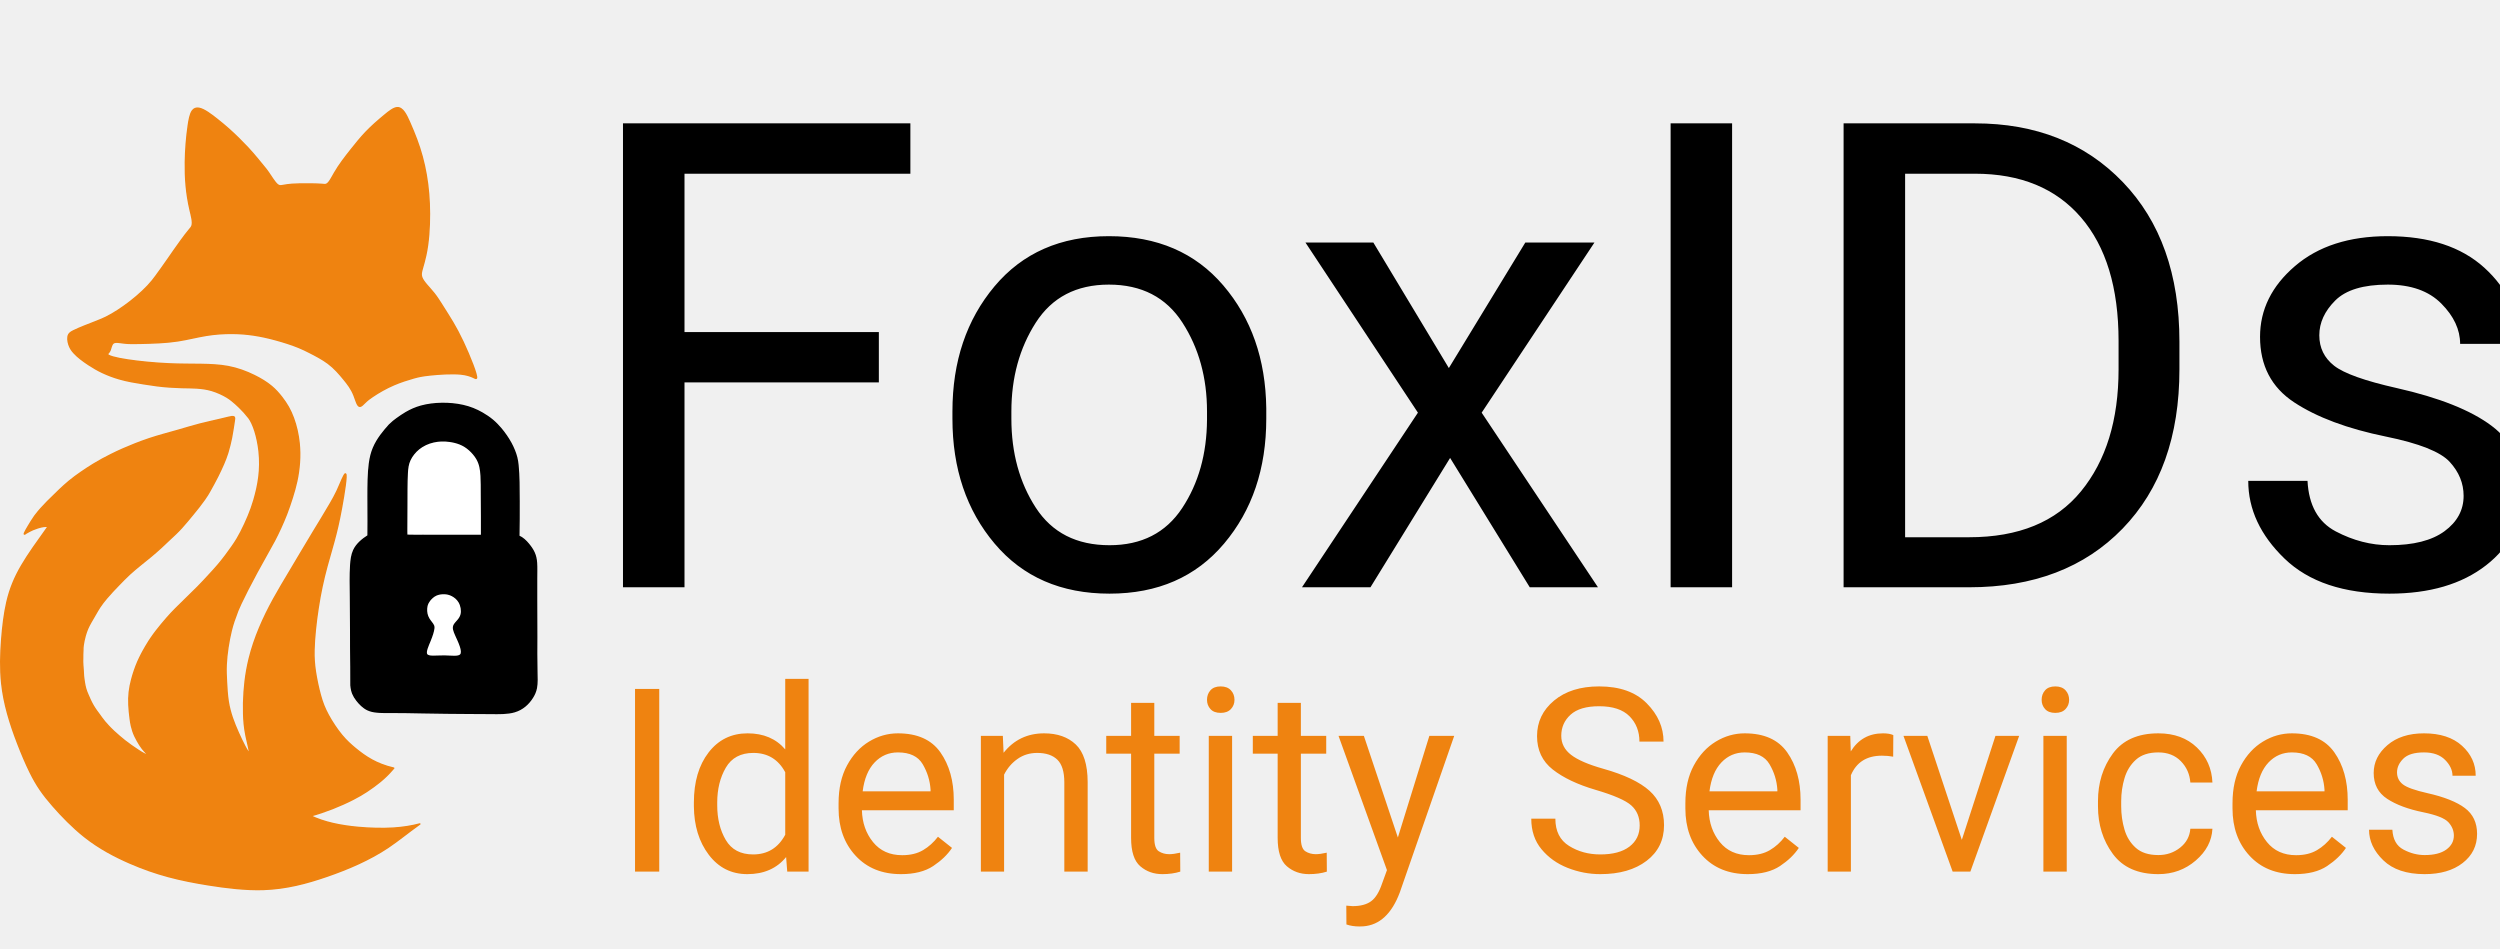
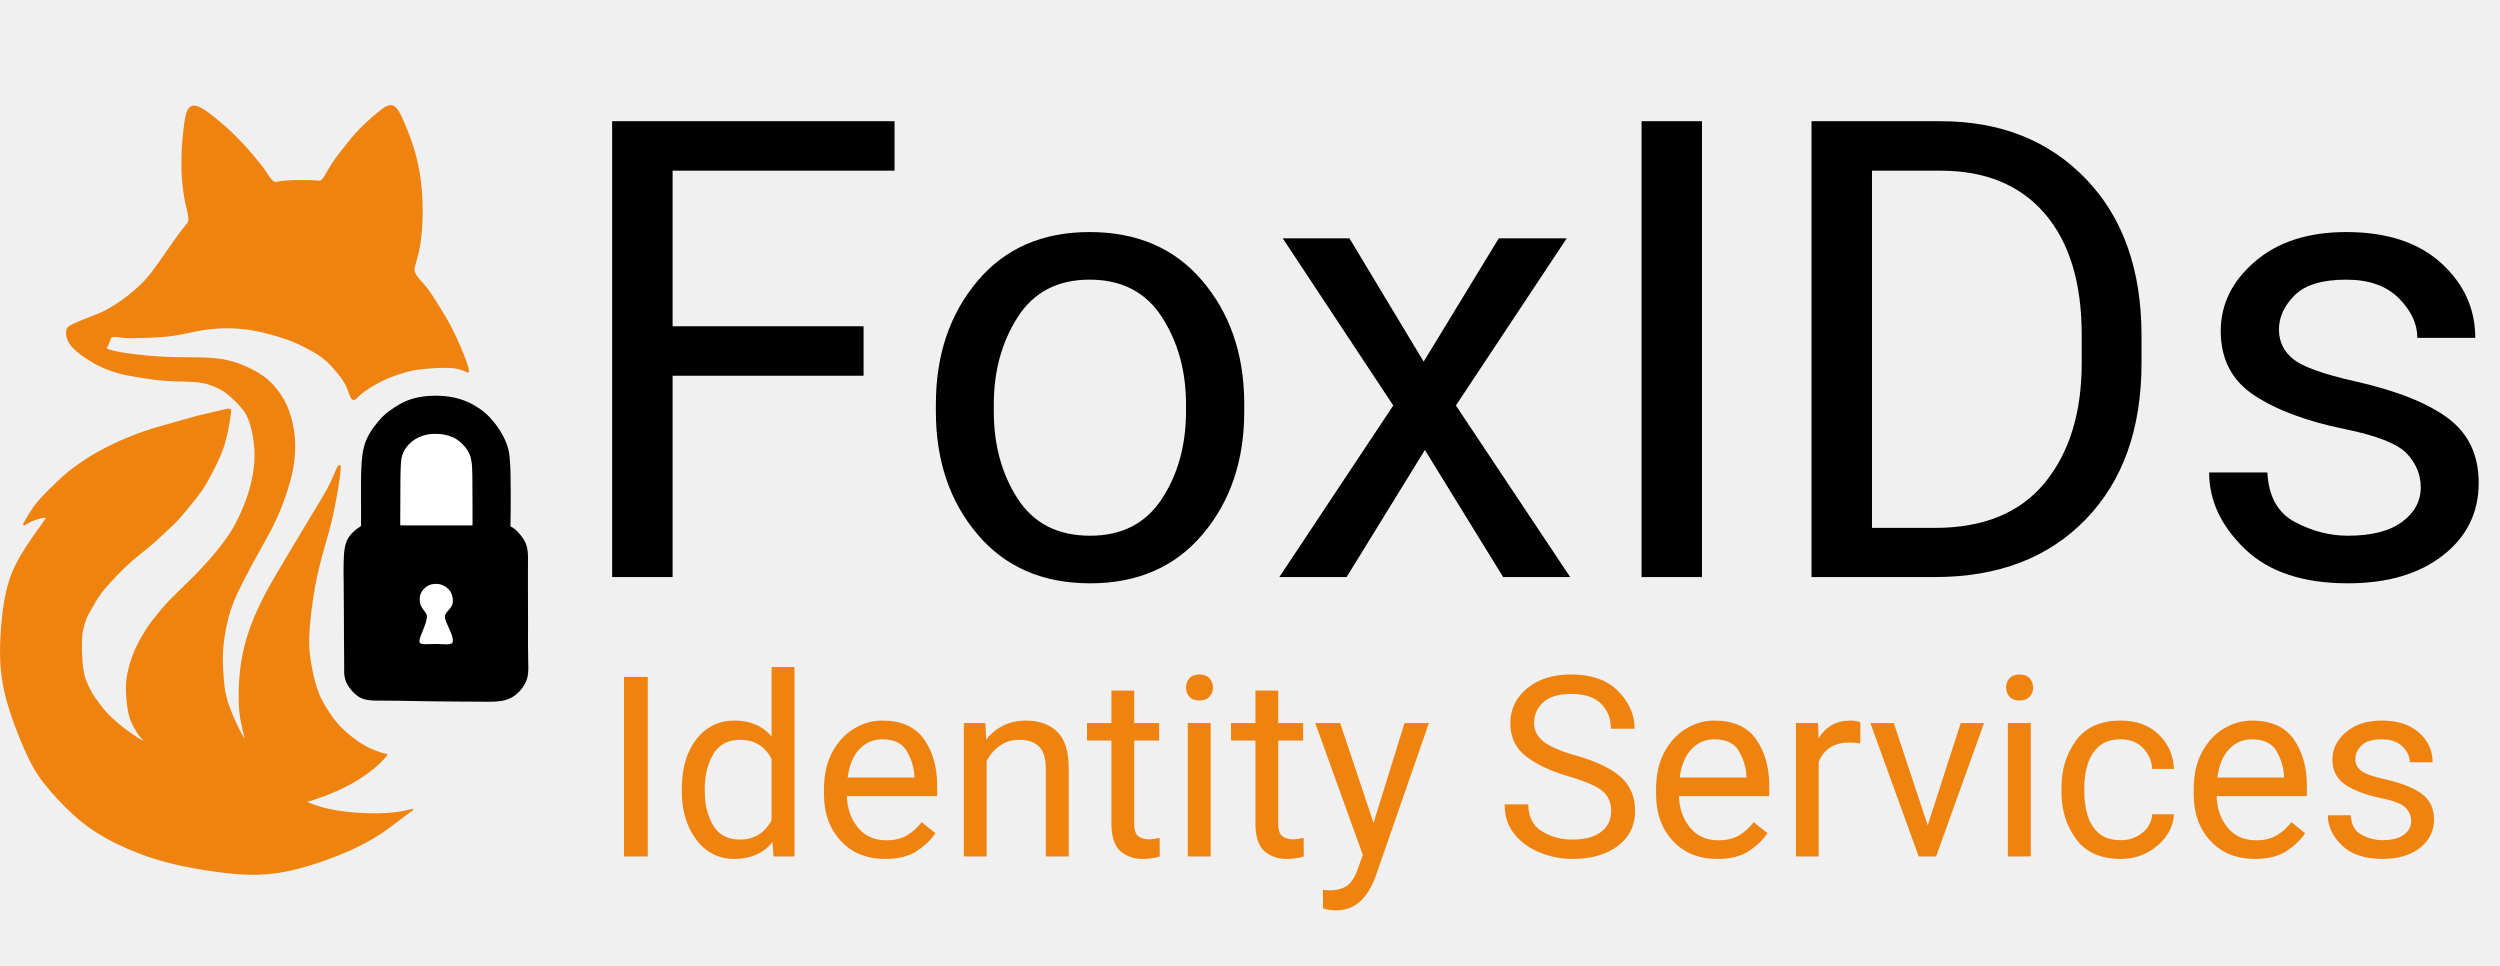
- <svg xmlns="http://www.w3.org/2000/svg" width="17.294in" height="6.563in" viewBox="0 0 1245.16 472.525" xml:space="preserve" color-interpolation-filters="sRGB" class="st7">
+ <svg xmlns="http://www.w3.org/2000/svg" width="13.2in" height="5.1in" xml:space="preserve" color-interpolation-filters="sRGB" class="st7">
  <style type="text/css">
	
		.st1 {fill:none;stroke:none;stroke-linecap:round;stroke-linejoin:round;stroke-width:0.75}
		.st2 {fill:#000000;font-family:-apple-system, BlinkMacSystemFont, "Segoe UI", Roboto, "Helvetica Neue", Arial, "Noto Sans", "Liberation Sans", sans-serif, "Apple Color Emoji", "Segoe UI Emoji", "Segoe UI Symbol", "Noto Color Emoji";font-size:27.083em}
		.st3 {fill:#ef8310;font-family:-apple-system, BlinkMacSystemFont, "Segoe UI", Roboto, "Helvetica Neue", Arial, "Noto Sans", "Liberation Sans", sans-serif, "Apple Color Emoji", "Segoe UI Emoji", "Segoe UI Symbol", "Noto Color Emoji";font-size:10.667em}
		.st4 {fill:#ef8310;stroke:#ef8310;stroke-linecap:round;stroke-linejoin:round;stroke-width:0.75}
		.st5 {fill:#000000;stroke:#000000;stroke-linecap:round;stroke-linejoin:round;stroke-width:0.75}
		.st6 {fill:#ffffff;stroke:#000000;stroke-linecap:round;stroke-linejoin:round;stroke-width:0.75}
		.st7 {fill:none;fill-rule:evenodd;font-size:12px;overflow:visible;stroke-linecap:square;stroke-miterlimit:3}
	
	</style>
  <g>
    <g id="shape16-1" transform="translate(279.474,-145.751)">
      <rect x="0" y="208.976" width="965.31" height="263.549" class="st1" />
      <text x="4" y="438.25" class="st2">FoxIDs</text>
    </g>
    <g id="shape17-4" transform="translate(300.847,-25.7765)">
      <rect x="0" y="370.478" width="943.937" height="102.047" class="st1" />
      <text x="4" y="459.9" class="st3">Identity Services</text>
    </g>
    <g id="group18-7" transform="translate(0.375,-29.5304)">
      <g id="shape19-8">
        <path d="M208.71 439.93 C202.52 444.36 197.93 448.2 192.9 451.57 C183.76 457.69 173.18 462.25 162.43 465.96 C152.36         469.43 142.13 472.17 130.74 472.53 C121.8 472.8 112.13 471.61 103.5 470.23 C89.12 467.94 77.58 465.14         64.34 459.38 C57 456.19 49.14 452.1 41.82 446.32 C35.86 441.61 30.25 435.78 26.04 430.96 C20.98 425.17         17.94 420.84 14.68 414.27 C12.6 410.08 10.44 404.98 8.52 400 C4.54 389.72 1.57 379.95 0.5 369.86 C-0.26         362.69 -0.06 355.35 0.49 348.08 C0.99 341.55 1.77 335.07 3.06 329.47 C6.25 315.66 12.58 307.26 23.65         291.74 C22.18 291.41 20.28 291.87 18.97 292.25 C18.7 292.33 18.46 292.4 18.2 292.49 C17.5 292.71 16.67         293.01 15.95 293.32 C15.04 293.72 14.3 294.13 13.53 294.54 C13.25 294.69 12.96 294.83 12.64 295.04 C12.48         295.15 12.31 295.27 12.15 295.38 C12.06 295.44 11.98 295.49 11.91 295.53 C11.4 295.78 12.12 294.42 12.63         293.5 C13.09 292.67 13.38 292.19 13.71 291.64 C14.14 290.92 14.64 290.07 15.14 289.28 C15.71 288.39         16.28 287.57 16.98 286.51 C18.36 284.68 19.23 283.69 19.98 282.85 C21.17 281.52 22.1 280.54 23.22 279.4         C24.9 277.69 27.03 275.61 29.25 273.51 C30.78 272.07 32.35 270.62 34 269.25 C35.97 267.61 38.07 266.1         40.18 264.64 C42.2 263.25 44.24 261.91 46.37 260.62 C49.13 258.95 52.03 257.37 54.96 255.92 C58.81 254         62.71 252.28 66.75 250.69 C69.1 249.76 71.5 248.88 73.85 248.09 C78.59 246.51 83.16 245.33 88.21 243.89         C91.88 242.84 95.79 241.64 99.17 240.77 C102.63 239.87 105.53 239.3 109.34 238.37 C110.56 238.07 111.88         237.74 113.59 237.35 C114.54 237.13 115.61 236.9 116.09 237.15 C116.63 237.44 116.42 238.35 116.25 239.38         C116.15 239.94 116.07 240.54 116 241.05 C115.8 242.44 115.66 243.2 115.55 243.88 C115.34 245.12 115.21         246.08 114.9 247.62 C114.5 249.6 113.81 252.54 113.05 255.01 C112.39 257.13 111.68 258.9 110.86 260.79         C110.01 262.72 109.06 264.77 108.06 266.76 C106.73 269.41 105.31 271.96 104.15 274.03 C103.43 275.32         102.81 276.42 101.41 278.38 C100.58 279.54 99.48 281 98.67 282.05 C97.25 283.89 96.74 284.48 95.71 285.72         C94.33 287.39 92.01 290.25 90.09 292.36 C88.06 294.6 86.49 296.01 84.53 297.84 C83.06 299.22 81.38 300.83         79.81 302.28 C78.09 303.86 76.51 305.24 74.82 306.64 C71.43 309.46 67.61 312.35 64.23 315.45 C62.26         317.26 60.45 319.13 58.67 320.98 C56.65 323.07 54.67 325.14 52.75 327.41 C51.51 328.87 50.29 330.42         49.3 331.94 C48.55 333.07 47.93 334.18 47.22 335.41 C46.44 336.75 45.56 338.21 44.82 339.55 C43.64 341.65         42.79 343.42 42.02 346.19 C41.59 347.74 41.19 349.6 41.02 350.91 C40.87 351.96 40.88 352.65 40.88 353.14         C40.87 353.92 40.81 354.18 40.79 355.3 C40.77 355.65 40.78 356.1 40.78 356.41 C40.78 357.18 40.79 357.18         40.78 357.36 C40.78 357.56 40.75 358 40.75 358.43 C40.75 358.68 40.75 358.93 40.75 359.39 C40.78 359.69         40.78 359.73 40.78 359.78 C40.77 360.07 40.82 360.69 40.84 361.05 C40.87 361.36 40.88 361.46 40.9 361.66         C40.92 361.78 40.93 361.93 40.99 362.99 L41.02 363.45 C41.08 364.35 41.08 364.54 41.09 364.7 C41.11         365.5 41.14 365.84 41.17 366.11 C41.22 366.61 41.24 366.79 41.3 367.3 C41.43 368.3 41.75 370.59 42.22         372.34 C42.53 373.5 42.92 374.43 43.35 375.43 C44.09 377.18 44.96 379.18 46.03 381 C46.55 381.89 47.11         382.74 47.68 383.53 C48.14 384.16 48.59 384.76 49.03 385.36 C49.9 386.55 50.72 387.76 51.82 389.07 C52.42         389.79 53.11 390.54 53.66 391.13 C53.99 391.47 54.26 391.76 54.57 392.08 C55.08 392.6 55.67 393.19 56.29         393.77 C57.17 394.59 58.1 395.41 59.1 396.26 C59.95 396.98 60.84 397.73 61.71 398.42 C63.95 400.2 65.99         401.57 68.14 403 C69.15 403.67 70.19 404.35 71.38 404.97 C72.33 405.46 73.37 405.92 73.38 405.66 C73.38         405.44 72.61 404.69 71.95 403.99 C70.91 402.88 70.12 401.88 69.27 400.54 C68.85 399.88 68.41 399.15         68.04 398.48 C67.59 397.69 67.22 396.99 66.89 396.29 C66.05 394.52 65.48 392.76 65.09 391.02 C64.82         389.83 64.64 388.65 64.47 387.33 C64.2 385.28 63.95 382.87 63.85 380.67 C63.64 376.09 64.07 372.39 65.24         367.98 C65.99 365.11 67.06 361.94 68.27 359.16 C68.9 357.72 69.56 356.39 70.19 355.18 C70.42 354.72         70.65 354.29 70.88 353.89 C71.21 353.31 71.54 352.81 72.04 351.85 C72.14 351.69 72.28 351.45 72.41 351.22         C73.51 349.35 74.26 348.24 74.92 347.27 C75.81 345.98 76.55 344.94 77.59 343.61 C79.04 341.74 81.07         339.27 82.85 337.25 C84.28 335.62 85.55 334.28 87.06 332.75 C90.43 329.35 95.03 325 98.19 321.8 C100.36         319.61 101.85 317.96 103.96 315.67 C105.22 314.31 106.7 312.72 108.14 311.02 C110.72 308 113.19 304.64         115.11 301.9 C116.05 300.55 116.86 299.36 117.71 297.93 C120.22 293.71 123.09 287.47 124.81 282.64 C125.31         281.24 125.71 279.97 126.09 278.68 C128.23 271.36 129.7 263.49 128.68 254.24 C128.3 250.85 127.58 247.26         126.63 244.25 C125.69 241.28 124.52 238.86 123.54 237.61 C121.89 235.51 120.36 233.84 118.73 232.28         C117.52 231.1 116.26 229.98 115.17 229.11 C114.32 228.42 113.57 227.88 112.63 227.31 C110.67 226.13         107.86 224.8 105.07 223.97 C100.11 222.51 95.2 222.66 90.16 222.54 C86.13 222.44 82.02 222.17 77.89         221.65 C75.67 221.37 73.44 221.03 71.28 220.68 C67.02 220.01 63.03 219.35 59.02 218.19 C56.16 217.37         53.28 216.28 50.71 215.07 C48.23 213.9 46.02 212.62 43.72 211.1 C41.09 209.37 38.34 207.35 36.43 205.23         C35.32 204.01 34.5 202.75 33.97 201.13 C33.43 199.5 33.2 197.51 33.84 196.25 C34.27 195.4 35.11 194.88         36.28 194.29 C39.27 192.8 44.47 190.84 47.71 189.57 C49.78 188.75 51.05 188.22 52.43 187.54 C59.71 183.95         70 176.15 75.51 169.32 C77.01 167.38 77.13 167.21 77.26 167.03 C78.05 165.92 79.33 164.17 80.27 162.86         C81.81 160.72 82.48 159.75 83.34 158.5 C84.96 156.15 87.26 152.82 89.8 149.33 C91.25 147.33 92.78 145.29         94.03 143.83 C94.55 143.22 95.02 142.72 95.26 142.03 C95.91 140.22 95.03 137.13 94.33 134.14 C92.39         125.81 91.85 118.23 91.97 110.26 C92.06 104.33 92.51 98.18 93.4 92.08 C93.82 89.18 94.34 86.29 95.44         84.75 C96.23 83.64 97.32 83.23 98.7 83.47 C101.29 83.92 104.91 86.69 107.88 89.06 C109.96 90.71 111.72         92.18 113.56 93.81 C116.81 96.7 120.28 100.13 123.04 103.1 C125 105.22 126.6 107.1 128.21 109.05 C129.15         110.18 130.08 111.33 131.11 112.59 C131.75 113.36 132.42 114.18 133.19 115.28 C134.63 117.34 136.43         120.4 137.8 121.5 C138.62 122.17 139.28 122.12 139.87 122.05 C141.73 121.82 142.8 121.32 148.73 121.19         C152.16 121.11 157.21 121.16 159.72 121.36 C160.9 121.45 161.51 121.58 162.1 121.37 C163.56 120.85 164.78         118.21 166.26 115.66 C168.64 111.53 171.68 107.64 174.43 104.17 C176.98 100.96 179.28 98.1 181.88 95.38         C184.69 92.44 187.85 89.67 191.38 86.76 C193.46 85.04 195.67 83.28 197.46 83.18 C200.23 83.03 202 86.82         203.61 90.45 C206.15 96.2 208.26 101.56 209.87 107.49 C210.67 110.41 211.34 113.46 211.87 116.51 C212.98         122.82 213.47 129.12 213.5 135.99 C213.52 142.78 213.07 150.12 211.69 156.55 C211.15 159.07 210.46 161.46         209.91 163.38 C209.48 164.92 209.13 166.16 209.61 167.57 C210.39 169.91 213.42 172.69 215.75 175.62         C217.26 177.51 218.47 179.45 219.59 181.22 C223.81 187.91 226.62 192.1 230.26 199.84 C233.58 206.91         237.59 216.94 236.89 217.91 C236.51 218.43 234.8 216.38 229.23 215.8 C224.89 215.35 218.2 215.79 213.94         216.24 C209.83 216.67 207.97 217.1 205.61 217.76 C202.77 218.56 199.22 219.69 195.91 221.1 C191.79 222.86         188.05 225.05 185.1 227.05 C183.76 227.95 182.59 228.81 181.26 230.13 C180.46 230.91 179.61 231.85 178.93         231.9 C177.66 231.99 176.97 229 176.01 226.55 C174.69 223.17 172.85 220.83 171.02 218.58 C168.6 215.62         166.2 212.82 162.95 210.4 C160.13 208.31 156.67 206.51 153.76 205.04 C151.94 204.12 150.34 203.32 148.37         202.52 C145.18 201.21 141.02 199.87 137.12 198.8 C129.37 196.67 122.64 195.62 115.42 195.56 C111.15         195.52 106.71 195.83 102.41 196.53 C97.64 197.3 93.03 198.54 88.19 199.28 C82.17 200.21 75.78 200.38         69.34 200.52 C66.57 200.58 63.78 200.64 61.22 200.33 C59 200.07 56.95 199.54 55.89 200.49 C55.06 201.24         54.85 202.94 54.42 203.98 C53.97 205.09 53.26 205.45 53.19 205.83 C52.8 207.82 69.98 210.15 83.78 210.76         C95.57 211.28 104.9 210.55 113.23 212.11 C117.89 212.99 122.23 214.58 126.3 216.59 C129.43 218.13 132.4         219.92 134.84 221.96 C136.81 223.61 138.44 225.43 140.02 227.48 C141.15 228.94 142.25 230.52 143.22         232.23 C144.19 233.94 145.02 235.77 145.74 237.72 C147.17 241.58 148.14 245.89 148.58 250.13 C149.28         256.81 148.67 263.34 147.43 269.11 C146.82 271.97 146.04 274.64 145.15 277.48 C144.32 280.1 143.4 282.85         142.3 285.68 C140.52 290.25 138.31 295 136.31 298.8 C135.28 300.76 134.31 302.46 133.21 304.41 C131.48         307.48 129.44 311.15 127.63 314.49 C124.18 320.85 121.56 326.01 119.59 330.17 C118.27 333.06 118.15         333.39 118.03 333.7 C116.44 337.84 115.57 340.38 114.77 343.62 C113.55 348.6 112.48 355.23 112.25 360.68         C112.13 363.69 112.25 366.33 112.42 369.44 C112.58 372.39 112.77 375.76 113.26 378.86 C114.19 384.75         116.18 389.71 118.29 394.45 C119.29 396.69 120.32 398.89 121.47 401.07 C122.54 403.07 123.71 405.06         123.88 404.45 C124.07 403.75 122.92 399.6 122.2 396.04 C121.34 391.78 121.09 388.39 121 385.01 C120.9         381.4 120.98 377.81 121.23 374.19 C121.35 372.43 121.51 370.67 121.72 368.89 C122.17 365.12 122.85 361.31         123.77 357.56 C126.34 347.14 130.77 337.21 135.93 327.83 C138.43 323.28 141.11 318.86 143.66 314.58         C147.63 307.94 151.32 301.64 155.45 294.82 C158.37 290.01 161.5 284.94 164.22 280.24 C165.41 278.18         166.52 276.19 167.51 274.08 C168.43 272.11 169.26 270.04 170.01 268.35 C170.73 266.72 171.4 265.46 171.71         265.57 C172.53 265.85 171.01 275.44 169.68 282.59 C168.39 289.57 167.29 294.21 165.93 299.18 C164.83         303.22 163.55 307.47 162.41 311.69 C160.64 318.26 159.21 324.75 158.04 332.46 C156.98 339.35 156.12         347.22 155.99 353.32 C155.91 357.13 156.11 360.25 156.69 364.1 C157.26 367.81 158.18 372.19 159.17 375.76         C160.2 379.5 161.31 382.36 163.16 385.75 C164.95 389.04 167.45 392.83 169.9 395.78 C172.13 398.46 174.33         400.44 176.59 402.31 C181.72 406.53 187.18 410.17 195.7 412.12 C193.13 415.1 191.35 416.82 189.16 418.64         C187.07 420.37 184.61 422.18 182.25 423.72 C180.04 425.17 177.91 426.37 175.67 427.53 C168.98 430.98         161.29 433.99 154.28 435.89 C160.96 439.12 169.04 440.81 177.95 441.63 C183.87 442.17 190.16 442.33         195.54 442 C200.49 441.69 204.67 440.98 208.71 439.93 Z" class="st4" />
      </g>
      <g id="shape20-10" transform="translate(174.137,-87.6672)">
        <path d="M0.33 458.51 C0.38 452.54 0.25 446.18 0.21 439.82 C0.19 436.96 0.19 434.09 0.19 431.24 C0.18 425.6 0.16         420.01 0.08 414.22 C0.01 409.06 -0.1 403.74 0.19 398.96 C0.36 396.14 0.68 393.51 1.71 391.29 C3.19 388.08         6.16 385.75 8.85 384.04 C8.88 381.44 8.89 379.1 8.89 376.82 C8.88 372.87 8.86 369.13 8.85 364.72 C8.85         359.34 8.87 352.97 9.54 348.01 C9.94 345.04 10.57 342.57 11.54 340.28 C13.48 335.7 16.78 331.82 19.41         328.9 C20.88 327.43 22.02 326.56 23.26 325.67 C24.63 324.68 26.12 323.66 27.67 322.75 C29.99 321.4 32.43         320.3 35.2 319.53 C41.55 317.78 49.61 317.73 56.07 319.19 C59.62 319.99 62.68 321.24 65.63 322.93 C67.47         323.98 69.26 325.19 70.87 326.54 C72.43 327.86 73.81 329.31 75.11 330.86 C75.98 331.9 76.81 332.99 77.63         334.19 C78.43 335.35 79.23 336.62 79.94 337.93 C81.24 340.33 82.27 342.88 82.83 345.17 C83.13 346.42         83.3 347.59 83.43 348.86 C83.96 353.98 83.97 360.62 83.98 366.91 C83.99 372.85 83.99 378.48 83.86 384.25         C85.84 385.09 87.41 386.66 88.7 388.21 C89.88 389.63 90.84 391.04 91.49 392.5 C92.17 394.02 92.52 395.6         92.66 397.55 C92.74 398.74 92.75 400.08 92.74 401.39 C92.74 402.79 92.72 404.16 92.71 405.48 C92.71         406.75 92.71 407.97 92.71 409.23 C92.72 411.28 92.71 413.4 92.71 415.58 C92.7 421.67 92.79 428.14 92.77         434.44 C92.76 440.08 92.68 445.58 92.84 451.56 C92.91 454.43 93.05 457.41 92.59 459.82 C92.24 461.68         91.53 463.19 90.63 464.62 C88.65 467.76 85.73 470.48 81.63 471.66 C78.19 472.65 73.92 472.55 69.86 472.5         C66.2 472.46 62.71 472.46 59.23 472.44 C51.52 472.41 43.86 472.31 36.17 472.17 C30.78 472.07 25.36 471.95         19.89 471.96 C17.6 471.97 15.29 472 13.2 471.79 C11.54 471.63 10.02 471.32 8.64 470.67 C6.41 469.63         4.56 467.71 3.16 465.88 C1.62 463.86 0.63 461.95 0.33 458.51 Z" class="st5" />
      </g>
      <g id="shape21-12" transform="translate(202.128,-176.293)">
        <path d="M0 470.78 C0 469.71 0 469.53 0 469.36 C-0.02 465.42 0.05 462.23 0.06 457.79 C0.08 452.83 0.03 446.31 0.28         441.61 C0.42 439.04 0.65 437.01 1.63 434.91 C2.55 432.93 4.14 430.88 6.08 429.31 C8.23 427.58 10.79         426.44 13.45 425.84 C15.99 425.26 18.62 425.19 21.3 425.55 C23.08 425.78 24.88 426.21 26.49 426.84 C28.31         427.56 29.88 428.56 31.36 429.87 C32.76 431.13 34.08 432.66 35.01 434.24 C36.58 436.92 37 439.7 37.18         442.93 C37.33 445.65 37.32 448.7 37.32 451.55 C37.33 455.46 37.38 459 37.39 462.94 C37.4 466.16 37.39         469.65 37.39 472.52 C32.48 472.52 27.72 472.52 22.8 472.52 C21.12 472.52 19.42 472.52 17.72 472.52 C14.46         472.52 11.19 472.5 8.04 472.51 C5.42 472.52 2.88 472.55 0.16 472.46 C0.08 472.46 0 472.46 0 470.78 Z" class="st6" />
      </g>
      <g id="shape22-14" transform="translate(211.861,-116.025)">
        <path d="M1.76 444.49 C1.04 445.54 0.9 445.81 0.78 446.07 C0.35 447.03 0.22 447.82 0.16 448.59 C0.04 450.42 0.35         452.16 1.34 453.8 C2.1 455.05 3.27 456.24 3.65 457.17 C3.84 457.64 3.83 458.04 3.78 458.49 C3.6 460.04         2.94 462.14 1.88 464.72 C0.88 467.17 -0.47 470.05 0.16 471.38 C0.97 473.08 4.96 472.29 9.14 472.35 C12.57         472.4 16.11 473.02 17.25 471.68 C18.67 470.02 16.36 465.31 14.94 462.19 C13.82 459.71 13.27 458.22 14.05         456.81 C14.83 455.38 16.95 454.03 17.53 451.51 C17.96 449.68 17.57 447.25 16.5 445.41 C15.62 443.91         14.28 442.81 12.92 442.12 C11.64 441.46 10.34 441.16 8.95 441.14 C7.63 441.11 6.23 441.33 5.09 441.82         C3.54 442.48 2.47 443.65 1.76 444.49 Z" class="st6" />
      </g>
    </g>
  </g>
</svg>
